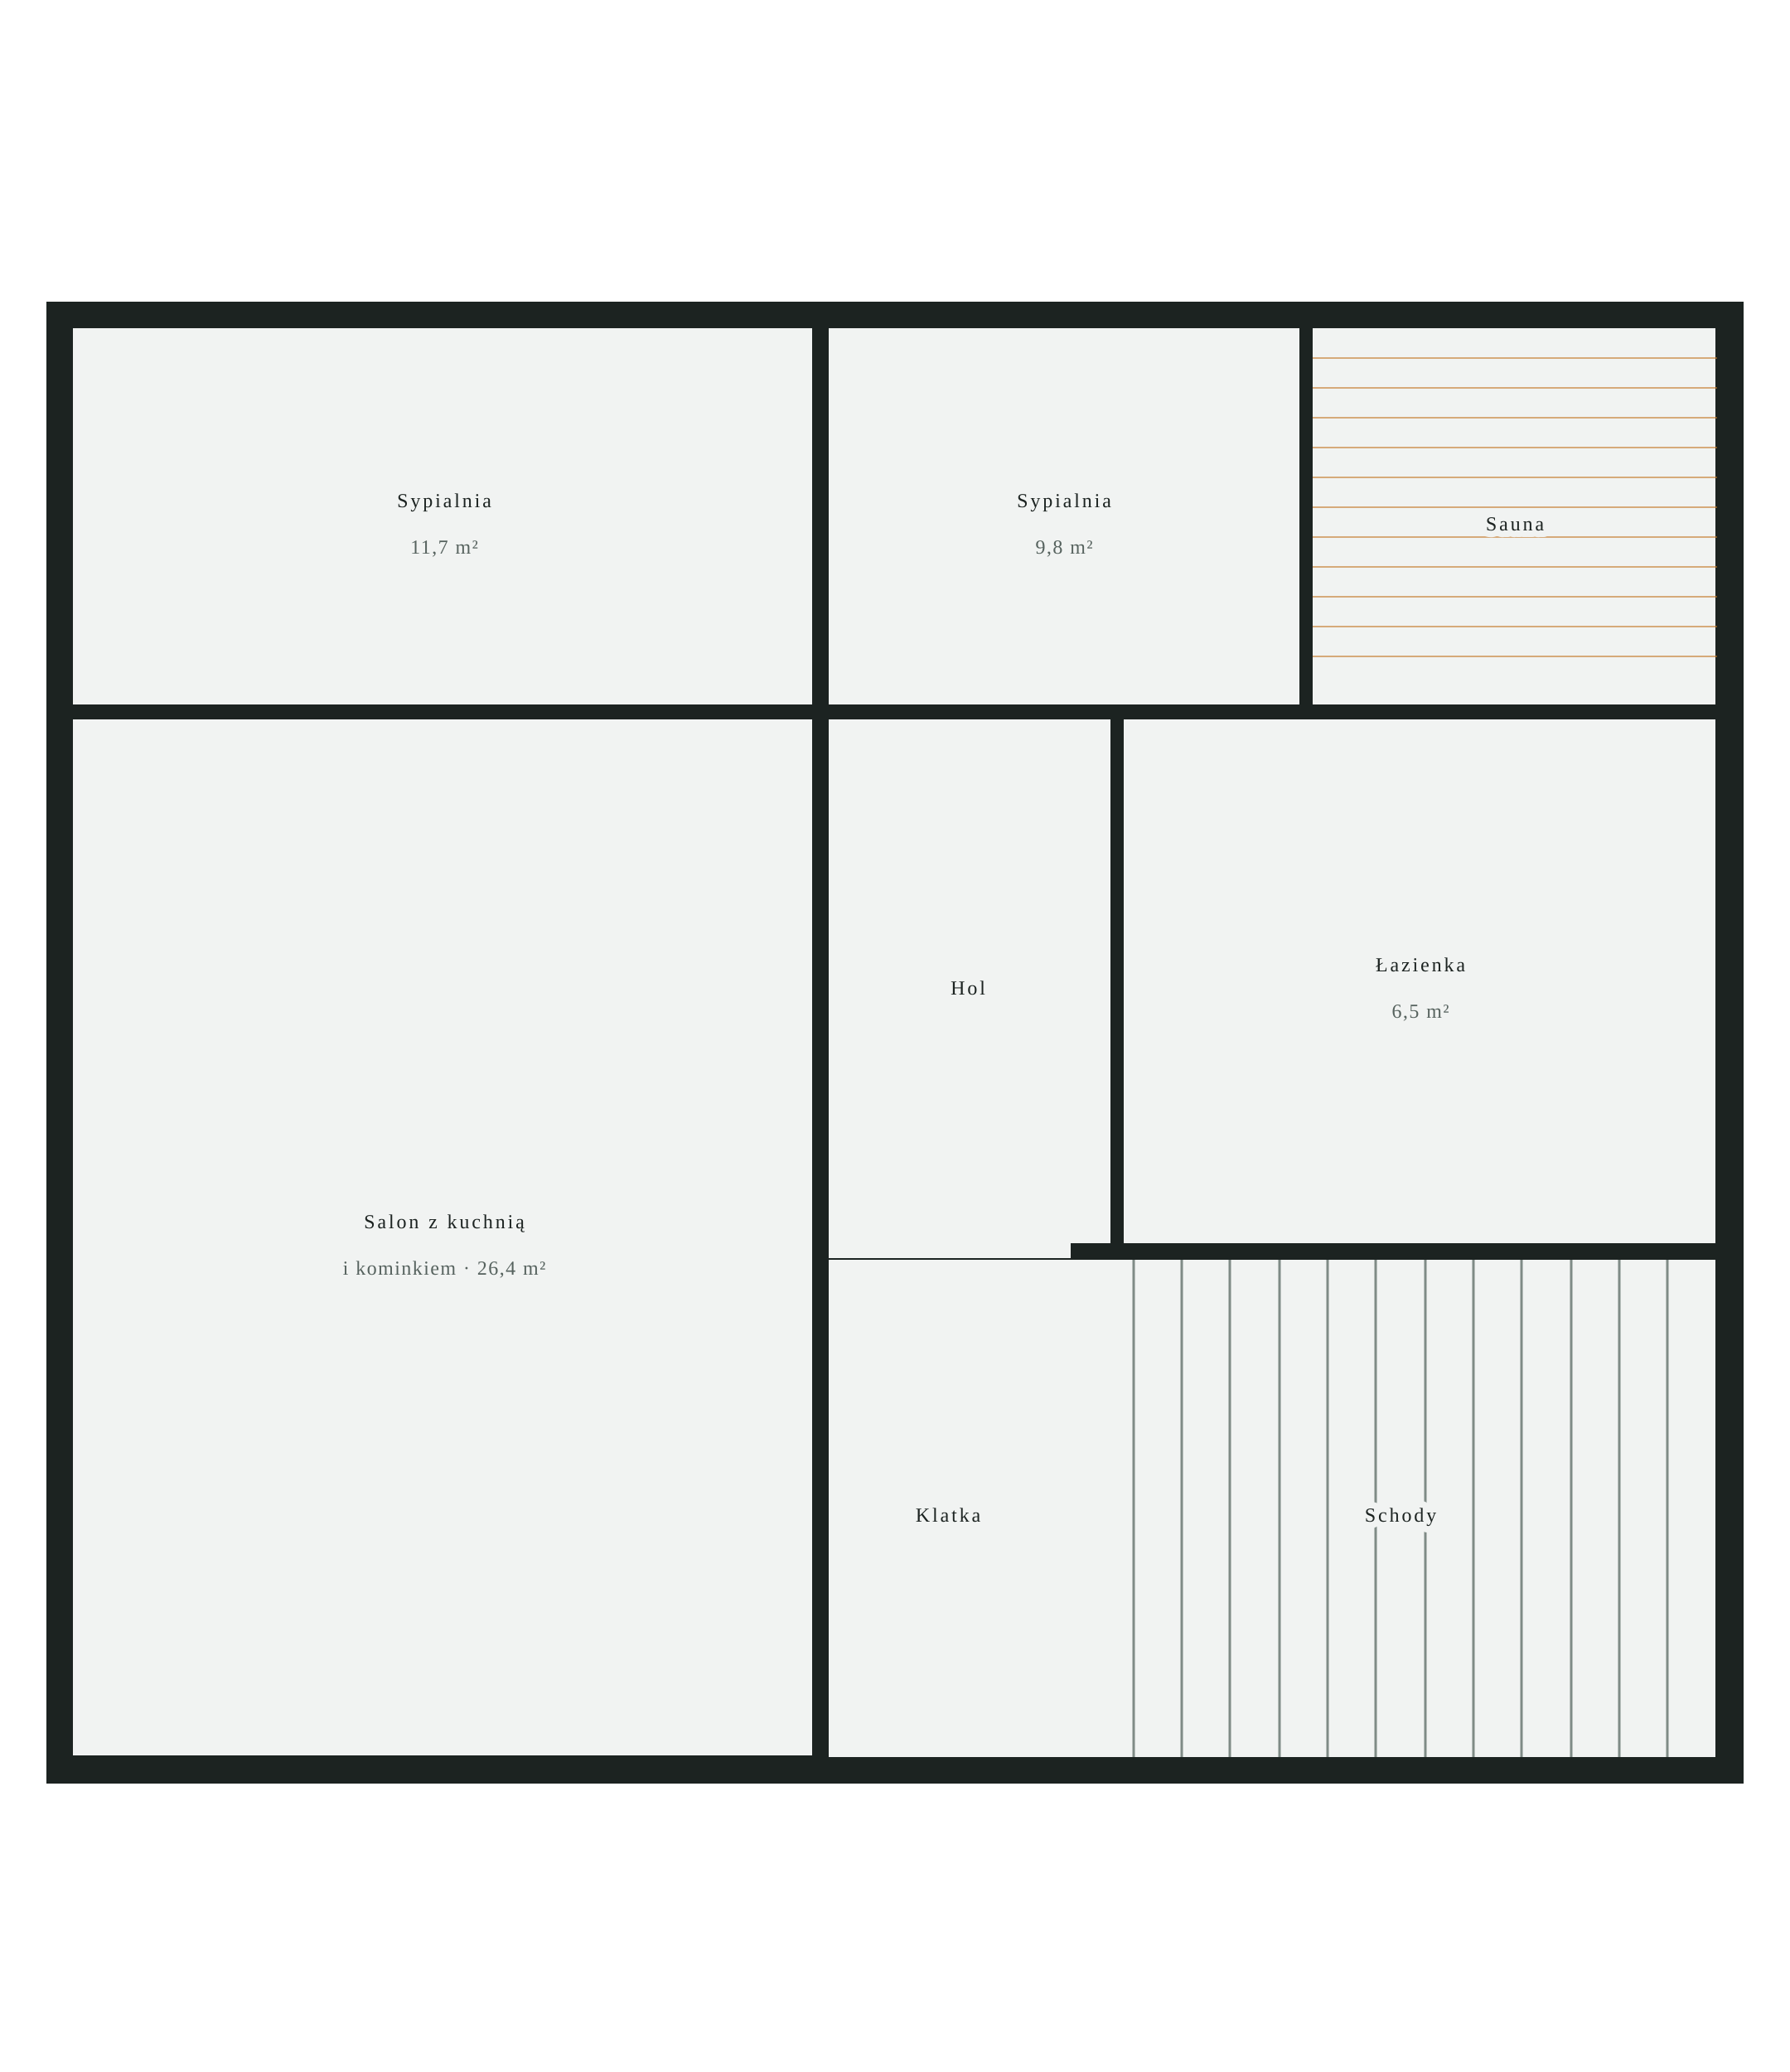
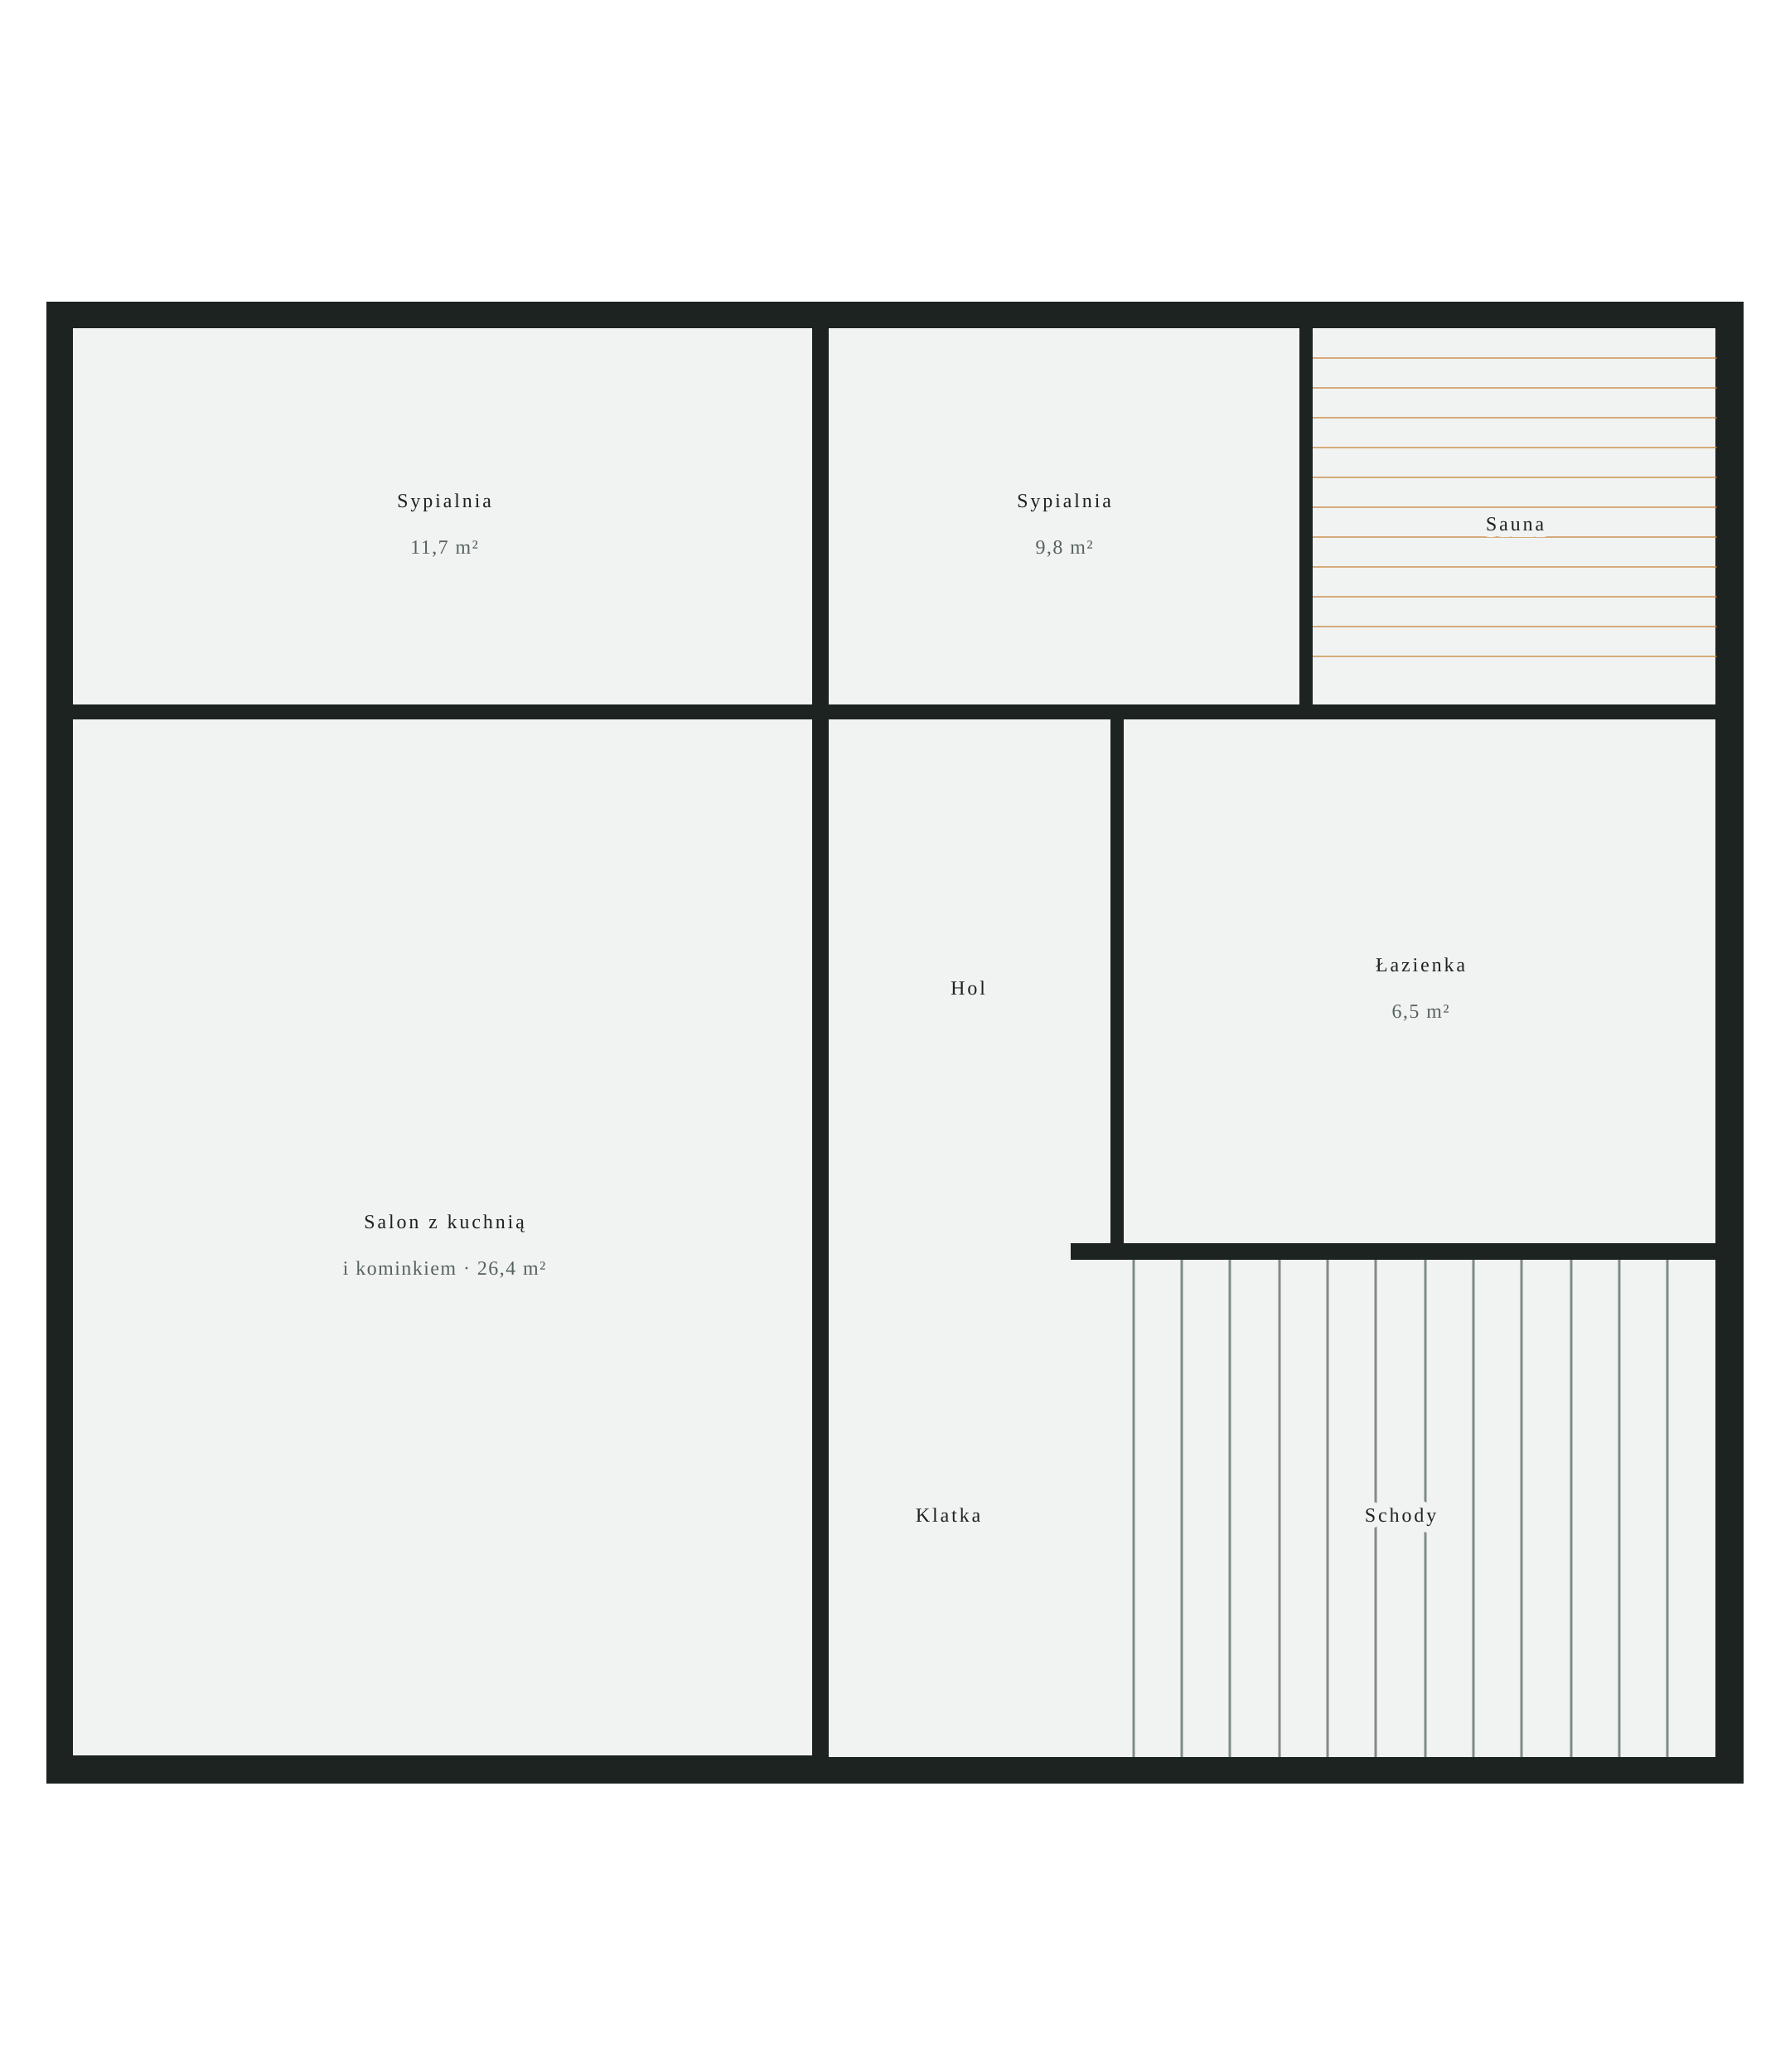
<svg xmlns="http://www.w3.org/2000/svg" viewBox="-40 -40 1080 1250" role="img" aria-label="Rzut poglądowy apartamentu na piętrze">
  <style>.bryla{fill:var(--color-atrament,#1c2321);stroke:var(--color-atrament,#1c2321);stroke-width:24;stroke-linejoin:miter}.pokoj{fill:var(--color-tlo,#f1f3f2)}.pokoj.skos{fill:var(--color-tlo-2,#e4e9e7)}.stopnie{stroke:var(--color-linia-mocna,#7f8b86);stroke-width:1.5;vector-effect:non-scaling-stroke}.sauna-deski{stroke:var(--color-bursztyn,#c47a2a);stroke-width:1;opacity:.6;vector-effect:non-scaling-stroke}.nazwa{font:500 19px var(--font-ui,sans-serif);letter-spacing:.12em;text-transform:uppercase;fill:var(--color-atrament,#1c2321);paint-order:stroke;stroke:var(--color-tlo,#f1f3f2);stroke-width:8px;stroke-linejoin:round}.dopisek{font:500 18px var(--font-ui,sans-serif);letter-spacing:.06em;font-variant-numeric:tabular-nums;fill:var(--color-wyciszony,#56625e)}.pokoj-g:hover .pokoj,.pokoj-g:focus .pokoj{fill:var(--color-tlo-2,#e4e9e7)}</style>
  <polygon class="bryla" points="0,154 1000,154 1000,1024 0,1024" />
  <g id="r-sypialnia-1" class="pokoj-g" data-nazwa="Sypialnia">
    <rect class="pokoj" x="4" y="158" width="446" height="227" />
    <text class="nazwa" x="228" y="266" text-anchor="middle">Sypialnia</text>
    <text class="dopisek" x="228" y="294" text-anchor="middle">11,7 m²</text>
  </g>
  <g id="r-sypialnia-2" class="pokoj-g" data-nazwa="Sypialnia">
    <rect class="pokoj" x="460" y="158" width="284" height="227" />
    <text class="nazwa" x="602" y="266" text-anchor="middle">Sypialnia</text>
    <text class="dopisek" x="602" y="294" text-anchor="middle">9,8 m²</text>
  </g>
  <g id="r-sauna" class="pokoj-g" data-nazwa="Sauna">
    <rect class="pokoj" x="752" y="158" width="243" height="227" />
    <line class="sauna-deski" x1="752" y1="176" x2="996" y2="176" />
    <line class="sauna-deski" x1="752" y1="194" x2="996" y2="194" />
    <line class="sauna-deski" x1="752" y1="212" x2="996" y2="212" />
    <line class="sauna-deski" x1="752" y1="230" x2="996" y2="230" />
    <line class="sauna-deski" x1="752" y1="248" x2="996" y2="248" />
    <line class="sauna-deski" x1="752" y1="266" x2="996" y2="266" />
    <line class="sauna-deski" x1="752" y1="284" x2="996" y2="284" />
    <line class="sauna-deski" x1="752" y1="302" x2="996" y2="302" />
    <line class="sauna-deski" x1="752" y1="320" x2="996" y2="320" />
    <line class="sauna-deski" x1="752" y1="338" x2="996" y2="338" />
    <line class="sauna-deski" x1="752" y1="356" x2="996" y2="356" />
    <text class="nazwa" x="874" y="280" text-anchor="middle">Sauna</text>
  </g>
  <g id="r-salon" class="pokoj-g" data-nazwa="Salon z kuchnią">
    <rect class="pokoj" x="4" y="394" width="446" height="625" />
    <text class="nazwa" x="228" y="701" text-anchor="middle">Salon z kuchnią</text>
    <text class="dopisek" x="228" y="729" text-anchor="middle">i kominkiem · 26,4 m²</text>
  </g>
  <g id="r-hol" class="pokoj-g" data-nazwa="Hol">
    <rect class="pokoj" x="460" y="394" width="170" height="316" />
    <text class="nazwa" x="544" y="560" text-anchor="middle">Hol</text>
  </g>
  <g id="r-lazienka" class="pokoj-g" data-nazwa="Łazienka">
    <rect class="pokoj" x="638" y="394" width="357" height="316" />
    <text class="nazwa" x="817" y="546" text-anchor="middle">Łazienka</text>
    <text class="dopisek" x="817" y="574" text-anchor="middle">6,5 m²</text>
  </g>
  <g id="r-klatka" class="pokoj-g" data-nazwa="Klatka">
    <rect class="pokoj" x="460" y="720" width="146" height="300" />
    <text class="nazwa" x="532" y="878" text-anchor="middle">Klatka</text>
  </g>
  <g id="r-schody" class="pokoj-g" data-nazwa="Schody">
    <rect class="pokoj" x="614" y="720" width="381" height="300" />
    <line class="stopnie" x1="644" y1="720" x2="644" y2="1020" />
    <line class="stopnie" x1="673" y1="720" x2="673" y2="1020" />
    <line class="stopnie" x1="702" y1="720" x2="702" y2="1020" />
    <line class="stopnie" x1="732" y1="720" x2="732" y2="1020" />
    <line class="stopnie" x1="761" y1="720" x2="761" y2="1020" />
    <line class="stopnie" x1="790" y1="720" x2="790" y2="1020" />
    <line class="stopnie" x1="820" y1="720" x2="820" y2="1020" />
    <line class="stopnie" x1="849" y1="720" x2="849" y2="1020" />
    <line class="stopnie" x1="878" y1="720" x2="878" y2="1020" />
    <line class="stopnie" x1="908" y1="720" x2="908" y2="1020" />
    <line class="stopnie" x1="937" y1="720" x2="937" y2="1020" />
    <line class="stopnie" x1="966" y1="720" x2="966" y2="1020" />
    <text class="nazwa" x="805" y="878" text-anchor="middle">Schody</text>
  </g>
-   <rect class="pokoj" x="605" y="720" width="9" height="300" />
-   <rect class="pokoj" x="460" y="710" width="146" height="9" />
+   <rect class="pokoj" x="603" y="720" width="13" height="300" />
+   <rect class="pokoj" x="460" y="708" width="146" height="13" />
</svg>
